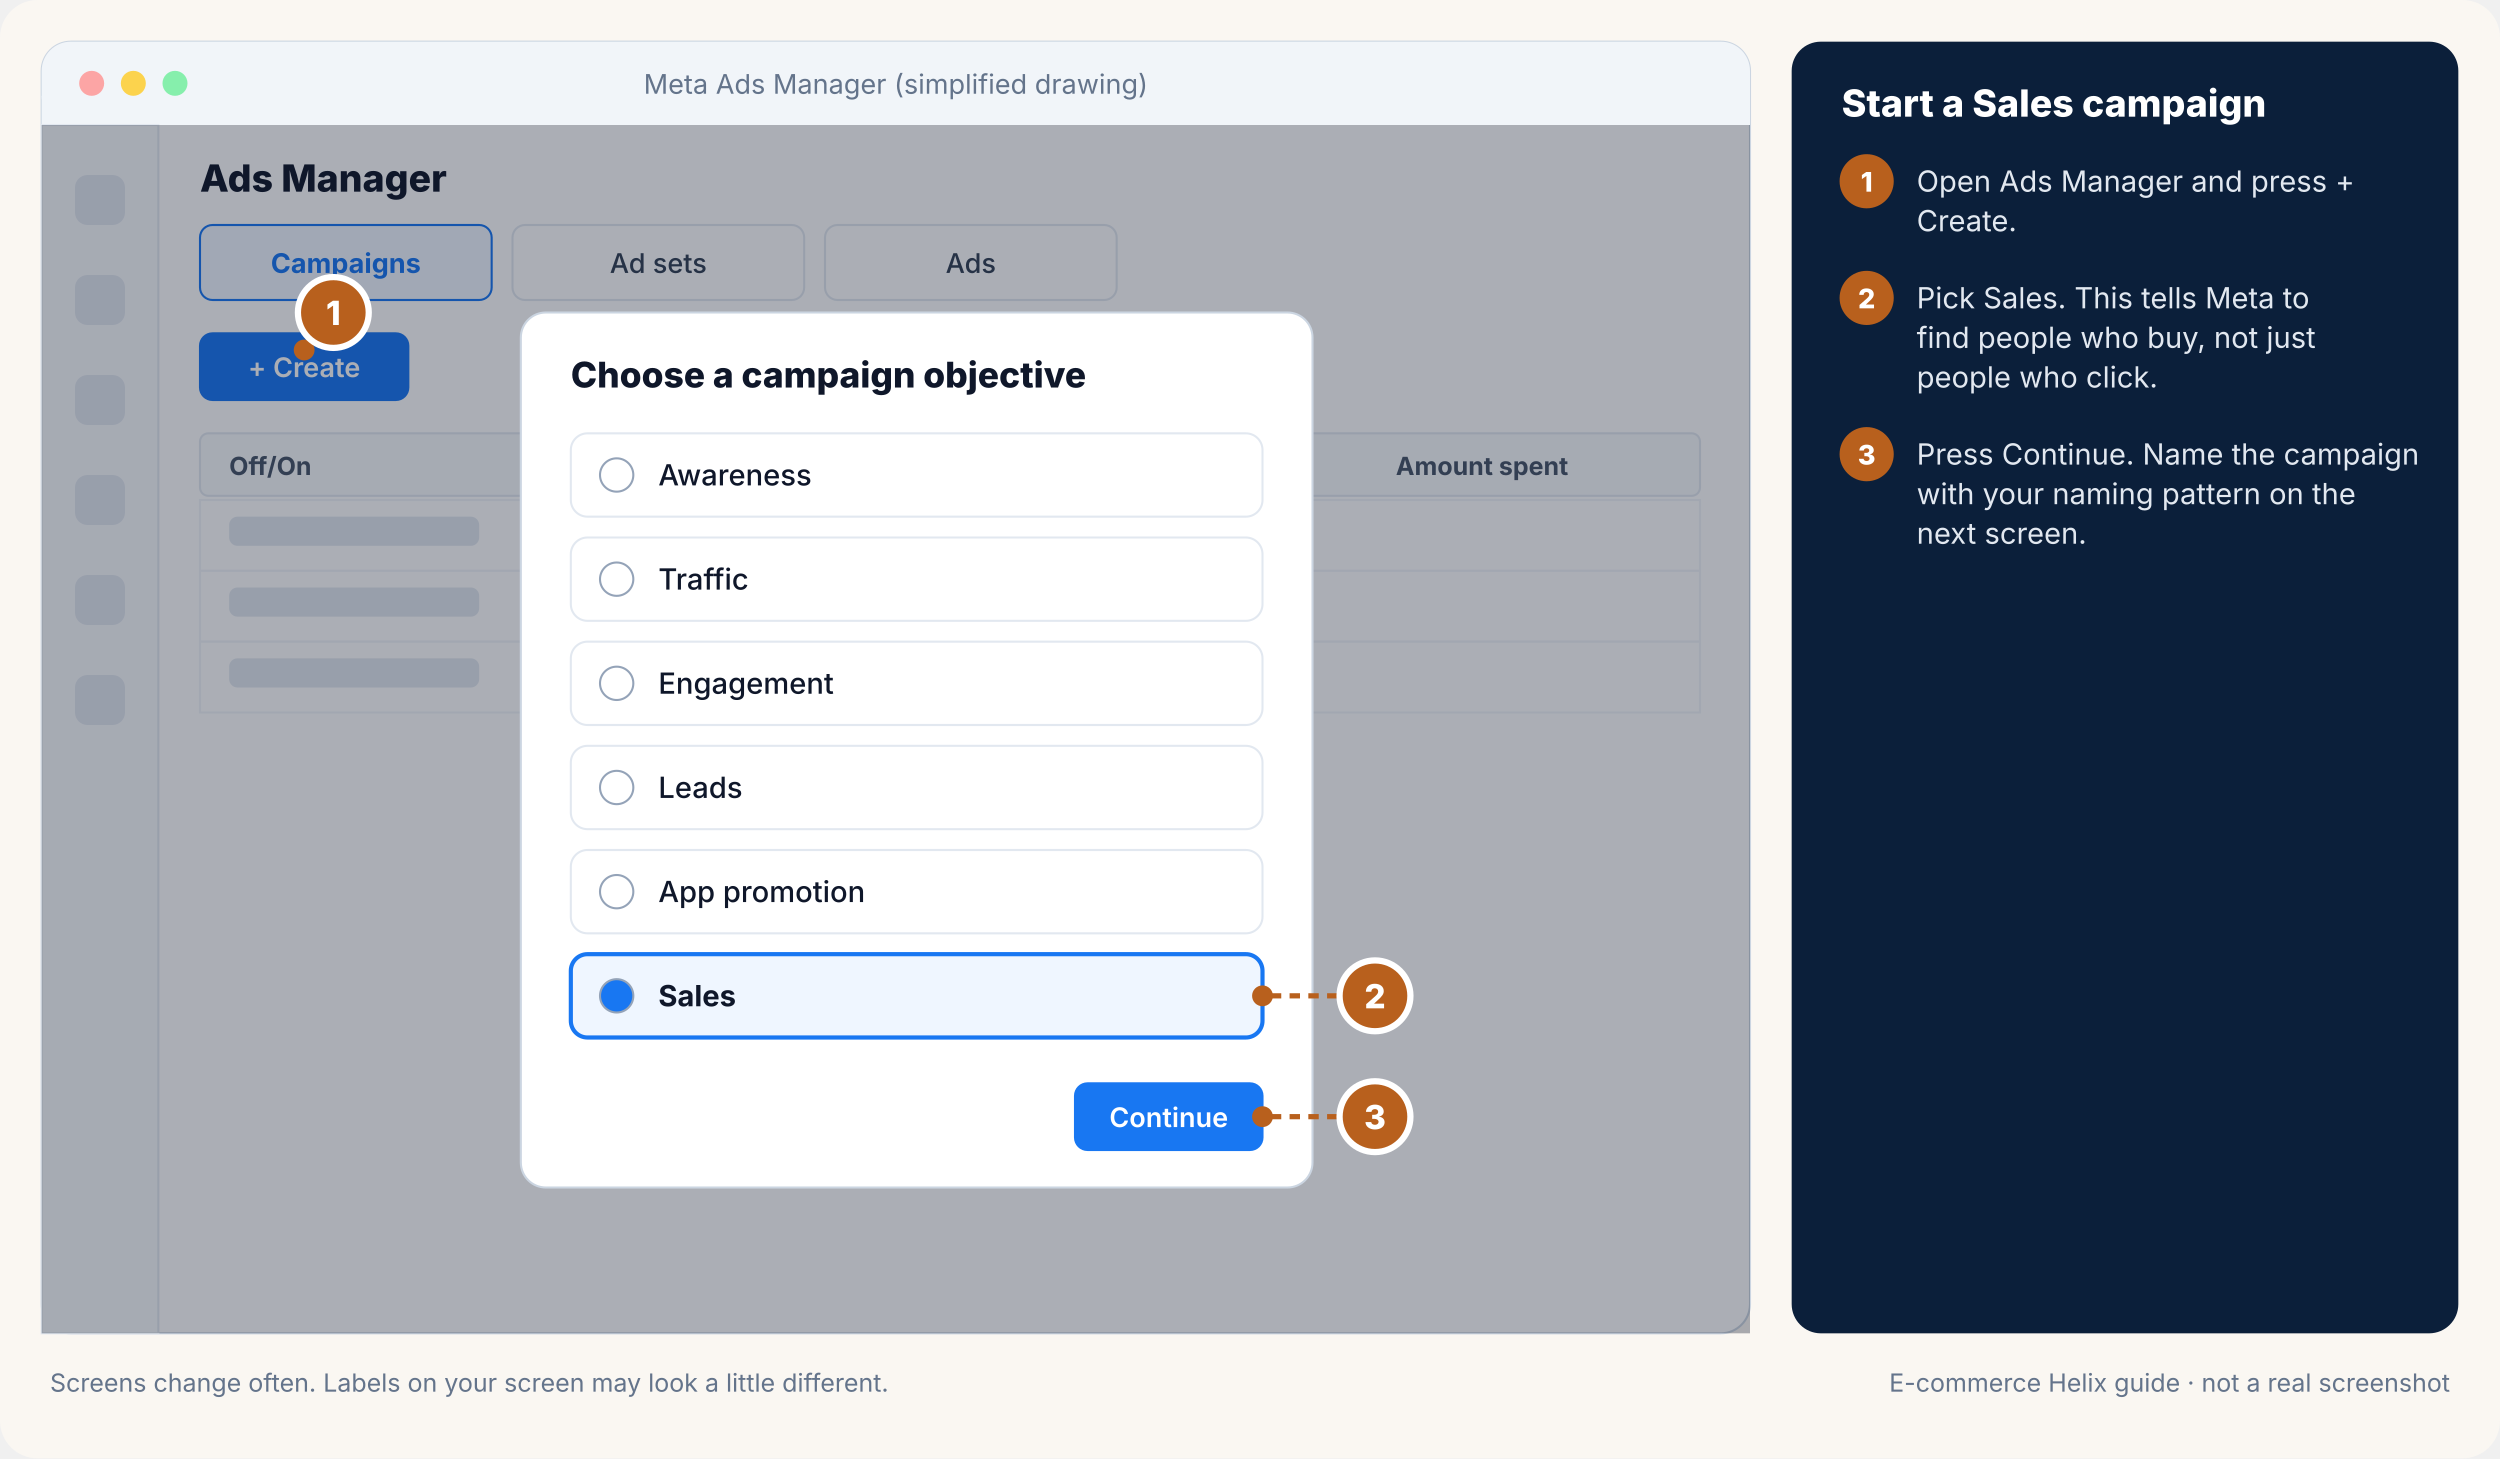
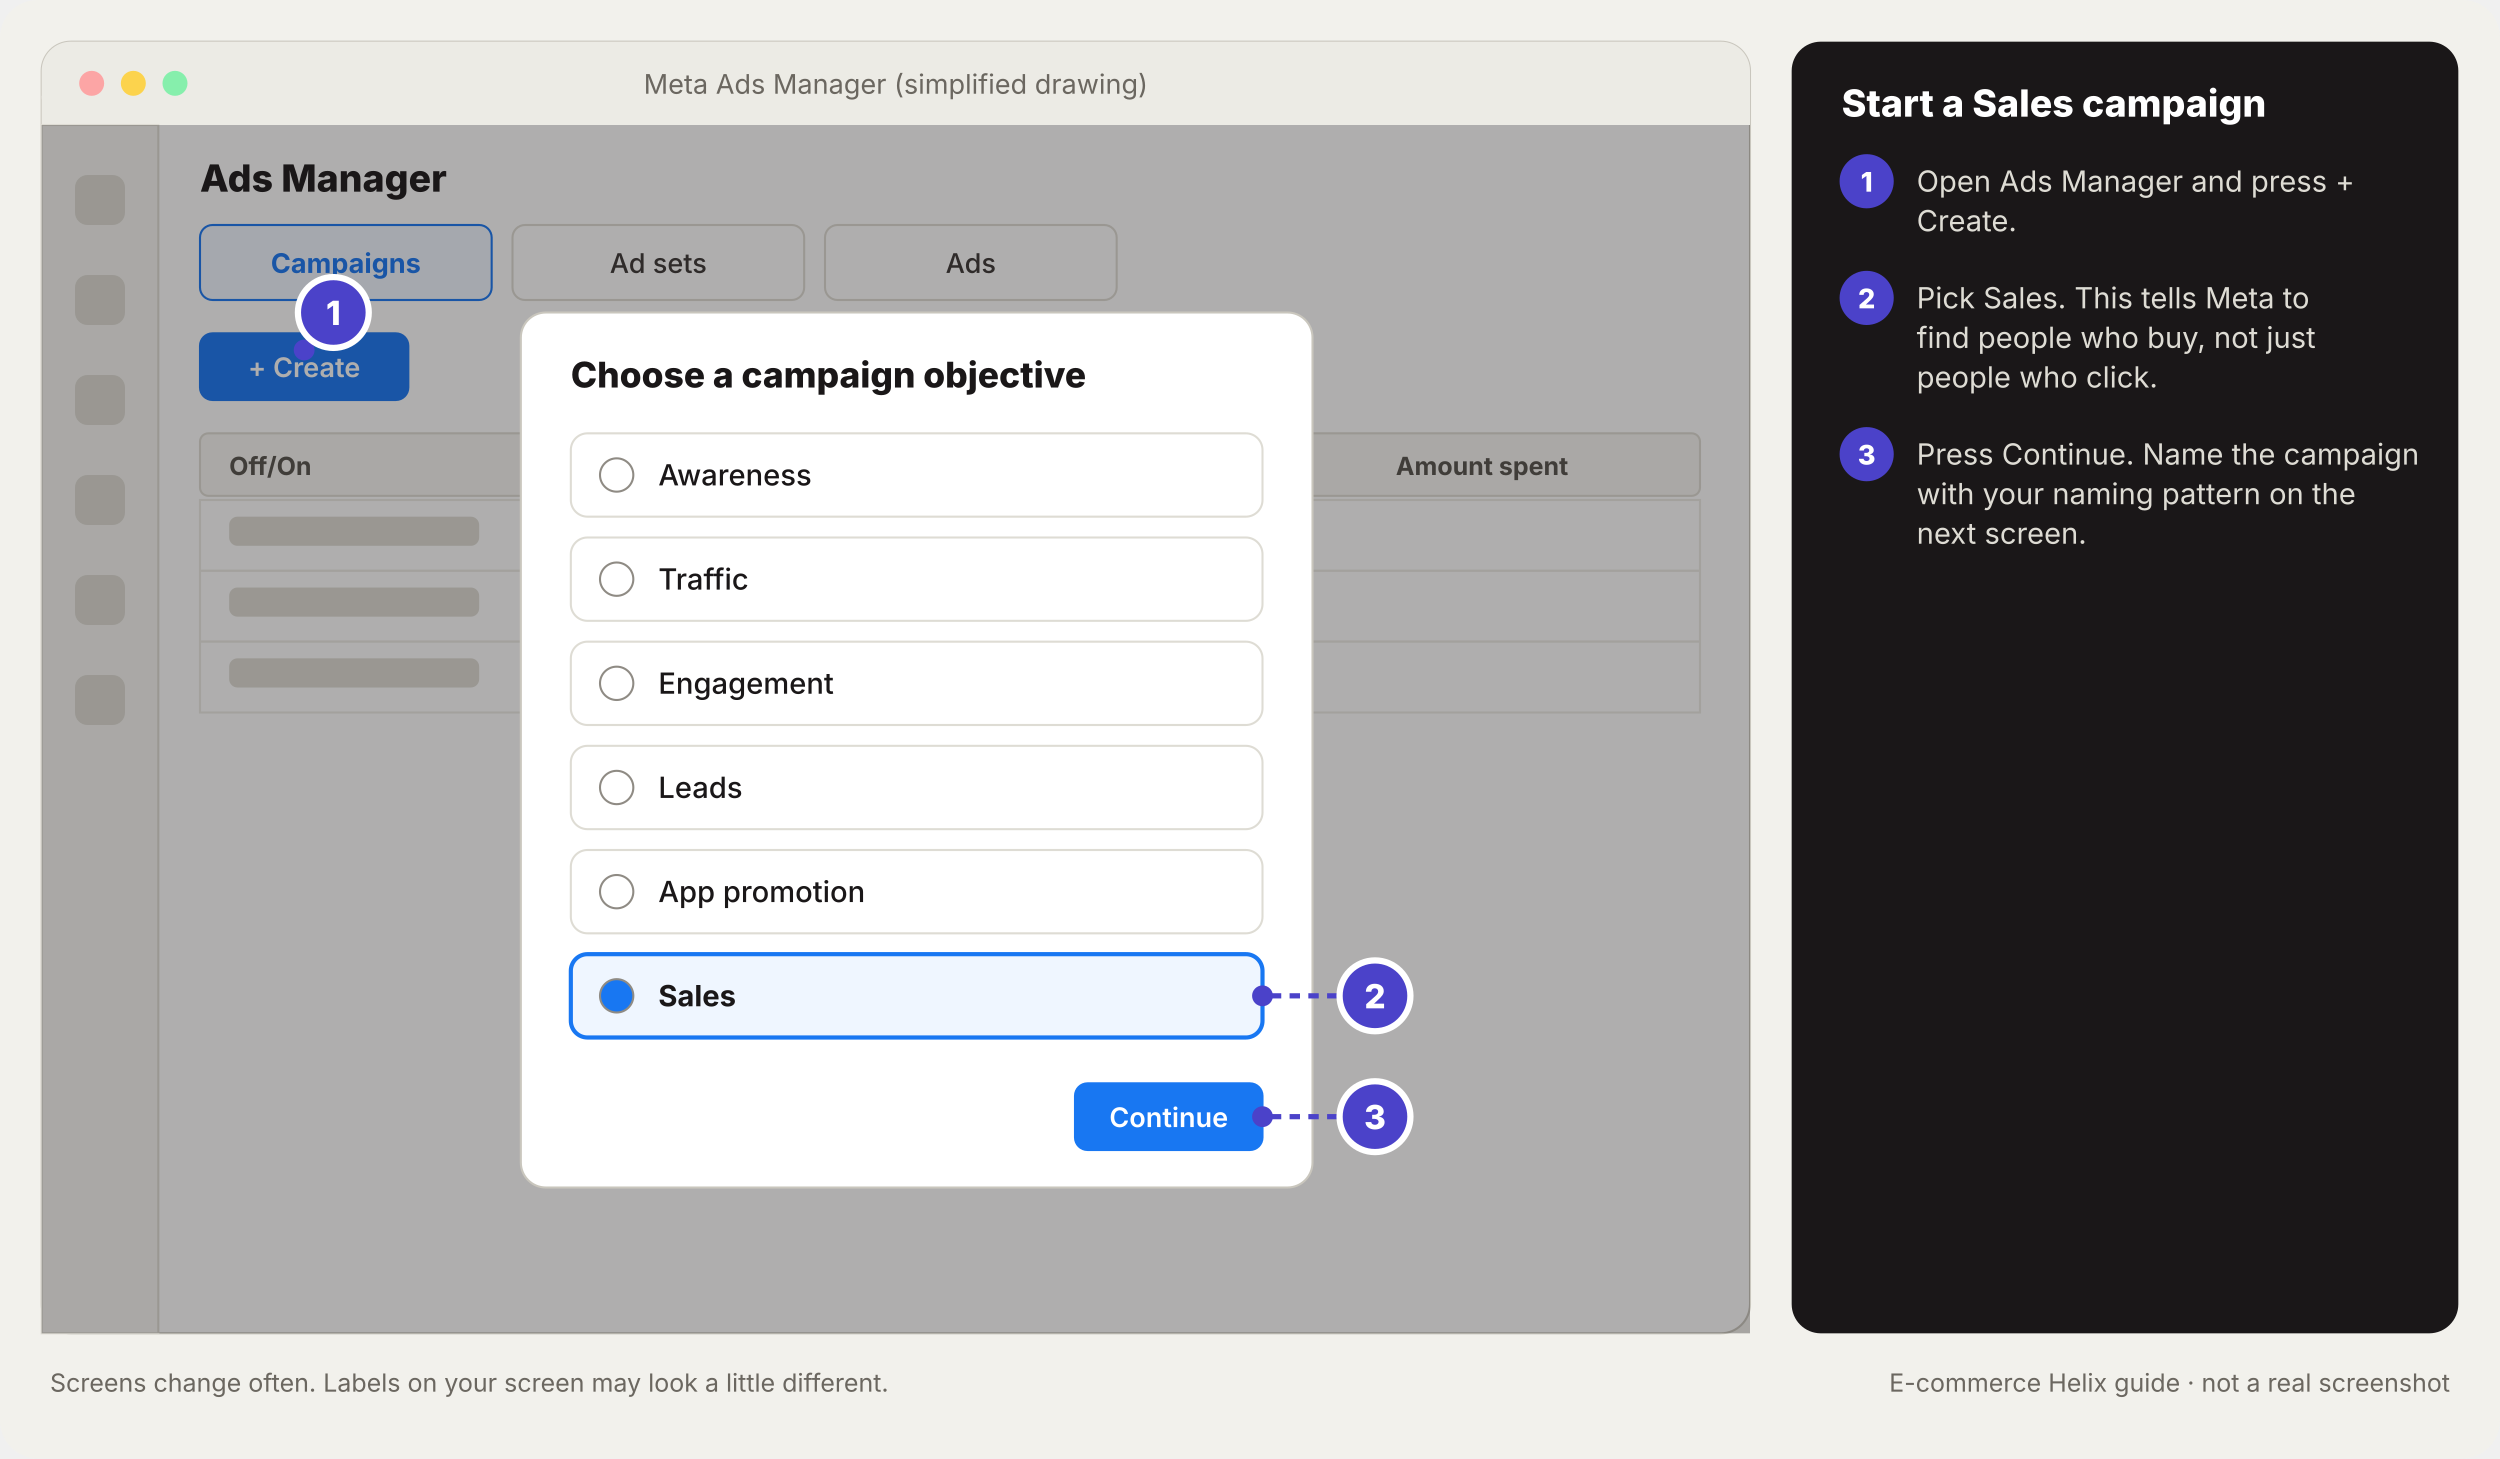
<svg xmlns="http://www.w3.org/2000/svg" viewBox="0 0 1200 700" width="1200" height="700" role="img" aria-label="Start a Sales campaign" font-family="Inter, -apple-system, Segoe UI, Roboto, Helvetica, Arial, sans-serif">
-   <rect width="1200" height="700" rx="18" fill="#faf7f2" />
-   <rect x="20" y="20" width="820" height="620" rx="14" fill="#fff" stroke="#cbd5e1" />
-   <rect x="20" y="20" width="820" height="40" rx="14" fill="#f1f5f9" />
-   <rect x="20" y="46" width="820" height="14" fill="#f1f5f9" />
+   <rect width="1200" height="700" rx="18" fill="#F2F1EC" />
+   <rect x="20" y="20" width="820" height="620" rx="14" fill="#fff" stroke="#C9C6BD" />
+   <rect x="20" y="20" width="820" height="40" rx="14" fill="#ECEBE5" />
+   <rect x="20" y="46" width="820" height="14" fill="#ECEBE5" />
  <circle cx="44" cy="40" r="6" fill="#fca5a5" />
  <circle cx="64" cy="40" r="6" fill="#fcd34d" />
  <circle cx="84" cy="40" r="6" fill="#86efac" />
-   <text x="430" y="45" font-size="13" fill="#64748b" text-anchor="middle">Meta Ads Manager (simplified drawing)</text>
-   <rect x="20" y="60" width="56" height="580" rx="0" fill="#f8fafc" stroke="#e2e8f0" stroke-width="1" />
-   <rect x="36" y="84" width="24" height="24" rx="6" fill="#e2e8f0" stroke="none" stroke-width="1" />
-   <rect x="36" y="132" width="24" height="24" rx="6" fill="#e2e8f0" stroke="none" stroke-width="1" />
-   <rect x="36" y="180" width="24" height="24" rx="6" fill="#e2e8f0" stroke="none" stroke-width="1" />
-   <rect x="36" y="228" width="24" height="24" rx="6" fill="#e2e8f0" stroke="none" stroke-width="1" />
-   <rect x="36" y="276" width="24" height="24" rx="6" fill="#e2e8f0" stroke="none" stroke-width="1" />
-   <rect x="36" y="324" width="24" height="24" rx="6" fill="#e2e8f0" stroke="none" stroke-width="1" />
-   <text x="96" y="92" font-size="18" font-weight="800" fill="#0f172a" text-anchor="start">Ads Manager</text>
+   <text x="430" y="45" font-size="13" fill="#6B6760" text-anchor="middle">Meta Ads Manager (simplified drawing)</text>
+   <rect x="20" y="60" width="56" height="580" rx="0" fill="#F7F6F2" stroke="#DEDCD4" stroke-width="1" />
+   <rect x="36" y="84" width="24" height="24" rx="6" fill="#DEDCD4" stroke="none" stroke-width="1" />
+   <rect x="36" y="132" width="24" height="24" rx="6" fill="#DEDCD4" stroke="none" stroke-width="1" />
+   <rect x="36" y="180" width="24" height="24" rx="6" fill="#DEDCD4" stroke="none" stroke-width="1" />
+   <rect x="36" y="228" width="24" height="24" rx="6" fill="#DEDCD4" stroke="none" stroke-width="1" />
+   <rect x="36" y="276" width="24" height="24" rx="6" fill="#DEDCD4" stroke="none" stroke-width="1" />
+   <rect x="36" y="324" width="24" height="24" rx="6" fill="#DEDCD4" stroke="none" stroke-width="1" />
+   <text x="96" y="92" font-size="18" font-weight="800" fill="#1A1718" text-anchor="start">Ads Manager</text>
  <rect x="96" y="108" width="140" height="36" rx="6" fill="#eff6ff" stroke="#1877f2" stroke-width="1" />
  <text x="166" y="131" font-size="13" font-weight="700" fill="#1877f2" text-anchor="middle">Campaigns</text>
-   <rect x="246" y="108" width="140" height="36" rx="6" fill="#fff" stroke="#e2e8f0" stroke-width="1" />
-   <text x="316" y="131" font-size="13" font-weight="500" fill="#334155" text-anchor="middle">Ad sets</text>
-   <rect x="396" y="108" width="140" height="36" rx="6" fill="#fff" stroke="#e2e8f0" stroke-width="1" />
-   <text x="466" y="131" font-size="13" font-weight="500" fill="#334155" text-anchor="middle">Ads</text>
+   <rect x="246" y="108" width="140" height="36" rx="6" fill="#fff" stroke="#DEDCD4" stroke-width="1" />
+   <text x="316" y="131" font-size="13" font-weight="500" fill="#3A3634" text-anchor="middle">Ad sets</text>
+   <rect x="396" y="108" width="140" height="36" rx="6" fill="#fff" stroke="#DEDCD4" stroke-width="1" />
+   <text x="466" y="131" font-size="13" font-weight="500" fill="#3A3634" text-anchor="middle">Ads</text>
  <rect x="96" y="160" width="100" height="32" rx="6" fill="#1877f2" stroke="#1877f2" stroke-width="1" />
  <text x="146.0" y="181.0" font-size="13" font-weight="600" fill="#fff" text-anchor="middle">+ Create</text>
-   <rect x="96" y="208" width="720" height="30" rx="4" fill="#f8fafc" stroke="#e2e8f0" stroke-width="1" />
-   <text x="110" y="228" font-size="12" font-weight="700" fill="#475569" text-anchor="start">Off/On</text>
-   <text x="250" y="228" font-size="12" font-weight="700" fill="#475569" text-anchor="start">Campaign</text>
-   <text x="390" y="228" font-size="12" font-weight="700" fill="#475569" text-anchor="start">Results</text>
-   <text x="530" y="228" font-size="12" font-weight="700" fill="#475569" text-anchor="start">Cost per result</text>
-   <text x="670" y="228" font-size="12" font-weight="700" fill="#475569" text-anchor="start">Amount spent</text>
-   <rect x="96" y="240" width="720" height="34" rx="0" fill="#fff" stroke="#f1f5f9" stroke-width="1" />
-   <rect x="110" y="248" width="120" height="14" rx="4" fill="#e2e8f0" stroke="none" stroke-width="1" />
-   <rect x="96" y="274" width="720" height="34" rx="0" fill="#fff" stroke="#f1f5f9" stroke-width="1" />
-   <rect x="110" y="282" width="120" height="14" rx="4" fill="#e2e8f0" stroke="none" stroke-width="1" />
-   <rect x="96" y="308" width="720" height="34" rx="0" fill="#fff" stroke="#f1f5f9" stroke-width="1" />
-   <rect x="110" y="316" width="120" height="14" rx="4" fill="#e2e8f0" stroke="none" stroke-width="1" />
-   <rect x="20" y="60" width="820" height="580" fill="#0f172a" opacity="0.35" />
-   <rect x="250" y="150" width="380" height="420" rx="12" fill="#fff" stroke="#cbd5e1" stroke-width="1" />
-   <text x="274" y="186" font-size="17" font-weight="800" fill="#0f172a" text-anchor="start">Choose a campaign objective</text>
-   <rect x="274" y="208" width="332" height="40" rx="8" fill="#fff" stroke="#e2e8f0" stroke-width="1" />
-   <circle cx="296" cy="228" r="8" fill="#fff" stroke="#94a3b8" />
-   <text x="316" y="233" font-size="14" font-weight="500" fill="#0f172a" text-anchor="start">Awareness</text>
-   <rect x="274" y="258" width="332" height="40" rx="8" fill="#fff" stroke="#e2e8f0" stroke-width="1" />
-   <circle cx="296" cy="278" r="8" fill="#fff" stroke="#94a3b8" />
-   <text x="316" y="283" font-size="14" font-weight="500" fill="#0f172a" text-anchor="start">Traffic</text>
-   <rect x="274" y="308" width="332" height="40" rx="8" fill="#fff" stroke="#e2e8f0" stroke-width="1" />
-   <circle cx="296" cy="328" r="8" fill="#fff" stroke="#94a3b8" />
-   <text x="316" y="333" font-size="14" font-weight="500" fill="#0f172a" text-anchor="start">Engagement</text>
-   <rect x="274" y="358" width="332" height="40" rx="8" fill="#fff" stroke="#e2e8f0" stroke-width="1" />
-   <circle cx="296" cy="378" r="8" fill="#fff" stroke="#94a3b8" />
-   <text x="316" y="383" font-size="14" font-weight="500" fill="#0f172a" text-anchor="start">Leads</text>
-   <rect x="274" y="408" width="332" height="40" rx="8" fill="#fff" stroke="#e2e8f0" stroke-width="1" />
-   <circle cx="296" cy="428" r="8" fill="#fff" stroke="#94a3b8" />
-   <text x="316" y="433" font-size="14" font-weight="500" fill="#0f172a" text-anchor="start">App promotion</text>
+   <rect x="96" y="208" width="720" height="30" rx="4" fill="#F7F6F2" stroke="#DEDCD4" stroke-width="1" />
+   <text x="110" y="228" font-size="12" font-weight="700" fill="#55514C" text-anchor="start">Off/On</text>
+   <text x="250" y="228" font-size="12" font-weight="700" fill="#55514C" text-anchor="start">Campaign</text>
+   <text x="390" y="228" font-size="12" font-weight="700" fill="#55514C" text-anchor="start">Results</text>
+   <text x="530" y="228" font-size="12" font-weight="700" fill="#55514C" text-anchor="start">Cost per result</text>
+   <text x="670" y="228" font-size="12" font-weight="700" fill="#55514C" text-anchor="start">Amount spent</text>
+   <rect x="96" y="240" width="720" height="34" rx="0" fill="#fff" stroke="#ECEBE5" stroke-width="1" />
+   <rect x="110" y="248" width="120" height="14" rx="4" fill="#DEDCD4" stroke="none" stroke-width="1" />
+   <rect x="96" y="274" width="720" height="34" rx="0" fill="#fff" stroke="#ECEBE5" stroke-width="1" />
+   <rect x="110" y="282" width="120" height="14" rx="4" fill="#DEDCD4" stroke="none" stroke-width="1" />
+   <rect x="96" y="308" width="720" height="34" rx="0" fill="#fff" stroke="#ECEBE5" stroke-width="1" />
+   <rect x="110" y="316" width="120" height="14" rx="4" fill="#DEDCD4" stroke="none" stroke-width="1" />
+   <rect x="20" y="60" width="820" height="580" fill="#1A1718" opacity="0.35" />
+   <rect x="250" y="150" width="380" height="420" rx="12" fill="#fff" stroke="#C9C6BD" stroke-width="1" />
+   <text x="274" y="186" font-size="17" font-weight="800" fill="#1A1718" text-anchor="start">Choose a campaign objective</text>
+   <rect x="274" y="208" width="332" height="40" rx="8" fill="#fff" stroke="#DEDCD4" stroke-width="1" />
+   <circle cx="296" cy="228" r="8" fill="#fff" stroke="#8F8B84" />
+   <text x="316" y="233" font-size="14" font-weight="500" fill="#1A1718" text-anchor="start">Awareness</text>
+   <rect x="274" y="258" width="332" height="40" rx="8" fill="#fff" stroke="#DEDCD4" stroke-width="1" />
+   <circle cx="296" cy="278" r="8" fill="#fff" stroke="#8F8B84" />
+   <text x="316" y="283" font-size="14" font-weight="500" fill="#1A1718" text-anchor="start">Traffic</text>
+   <rect x="274" y="308" width="332" height="40" rx="8" fill="#fff" stroke="#DEDCD4" stroke-width="1" />
+   <circle cx="296" cy="328" r="8" fill="#fff" stroke="#8F8B84" />
+   <text x="316" y="333" font-size="14" font-weight="500" fill="#1A1718" text-anchor="start">Engagement</text>
+   <rect x="274" y="358" width="332" height="40" rx="8" fill="#fff" stroke="#DEDCD4" stroke-width="1" />
+   <circle cx="296" cy="378" r="8" fill="#fff" stroke="#8F8B84" />
+   <text x="316" y="383" font-size="14" font-weight="500" fill="#1A1718" text-anchor="start">Leads</text>
+   <rect x="274" y="408" width="332" height="40" rx="8" fill="#fff" stroke="#DEDCD4" stroke-width="1" />
+   <circle cx="296" cy="428" r="8" fill="#fff" stroke="#8F8B84" />
+   <text x="316" y="433" font-size="14" font-weight="500" fill="#1A1718" text-anchor="start">App promotion</text>
  <rect x="274" y="458" width="332" height="40" rx="8" fill="#eff6ff" stroke="#1877f2" stroke-width="2" />
-   <circle cx="296" cy="478" r="8" fill="#1877f2" stroke="#94a3b8" />
-   <text x="316" y="483" font-size="14" font-weight="700" fill="#0f172a" text-anchor="start">Sales</text>
+   <circle cx="296" cy="478" r="8" fill="#1877f2" stroke="#8F8B84" />
+   <text x="316" y="483" font-size="14" font-weight="700" fill="#1A1718" text-anchor="start">Sales</text>
  <rect x="516" y="520" width="90" height="32" rx="6" fill="#1877f2" stroke="#1877f2" stroke-width="1" />
  <text x="561.0" y="541.0" font-size="13" font-weight="600" fill="#fff" text-anchor="middle">Continue</text>
-   <line x1="160" y1="150" x2="146" y2="168" stroke="#b8601d" stroke-width="2.5" stroke-dasharray="5 4" />
-   <circle cx="146" cy="168" r="5" fill="#b8601d" />
-   <circle cx="160" cy="150" r="17" fill="#b8601d" stroke="#fff" stroke-width="3" />
+   <line x1="160" y1="150" x2="146" y2="168" stroke="#4B42C9" stroke-width="2.5" stroke-dasharray="5 4" />
+   <circle cx="146" cy="168" r="5" fill="#4B42C9" />
+   <circle cx="160" cy="150" r="17" fill="#4B42C9" stroke="#fff" stroke-width="3" />
  <text x="160" y="156" font-size="16" font-weight="800" fill="#fff" text-anchor="middle">1</text>
-   <line x1="660" y1="478" x2="606" y2="478" stroke="#b8601d" stroke-width="2.5" stroke-dasharray="5 4" />
-   <circle cx="606" cy="478" r="5" fill="#b8601d" />
-   <circle cx="660" cy="478" r="17" fill="#b8601d" stroke="#fff" stroke-width="3" />
+   <line x1="660" y1="478" x2="606" y2="478" stroke="#4B42C9" stroke-width="2.5" stroke-dasharray="5 4" />
+   <circle cx="606" cy="478" r="5" fill="#4B42C9" />
+   <circle cx="660" cy="478" r="17" fill="#4B42C9" stroke="#fff" stroke-width="3" />
  <text x="660" y="484" font-size="16" font-weight="800" fill="#fff" text-anchor="middle">2</text>
-   <line x1="660" y1="536" x2="606" y2="536" stroke="#b8601d" stroke-width="2.5" stroke-dasharray="5 4" />
-   <circle cx="606" cy="536" r="5" fill="#b8601d" />
-   <circle cx="660" cy="536" r="17" fill="#b8601d" stroke="#fff" stroke-width="3" />
+   <line x1="660" y1="536" x2="606" y2="536" stroke="#4B42C9" stroke-width="2.5" stroke-dasharray="5 4" />
+   <circle cx="606" cy="536" r="5" fill="#4B42C9" />
+   <circle cx="660" cy="536" r="17" fill="#4B42C9" stroke="#fff" stroke-width="3" />
  <text x="660" y="542" font-size="16" font-weight="800" fill="#fff" text-anchor="middle">3</text>
-   <rect x="860" y="20" width="320" height="620" rx="14" fill="#0b1f3a" />
+   <rect x="860" y="20" width="320" height="620" rx="14" fill="#1A1718" />
  <text x="884" y="56" font-size="18" font-weight="800" fill="#fff">Start a Sales campaign</text>
-   <circle cx="896" cy="87" r="13" fill="#b8601d" />
+   <circle cx="896" cy="87" r="13" fill="#4B42C9" />
  <text x="896" y="92" font-size="13" font-weight="800" fill="#fff" text-anchor="middle">1</text>
-   <text x="920" y="92" font-size="14" fill="#e2e8f0">Open Ads Manager and press +</text>
-   <text x="920" y="111" font-size="14" fill="#e2e8f0">Create.</text>
-   <circle cx="896" cy="143" r="13" fill="#b8601d" />
+   <text x="920" y="92" font-size="14" fill="#DEDCD4">Open Ads Manager and press +</text>
+   <text x="920" y="111" font-size="14" fill="#DEDCD4">Create.</text>
+   <circle cx="896" cy="143" r="13" fill="#4B42C9" />
  <text x="896" y="148" font-size="13" font-weight="800" fill="#fff" text-anchor="middle">2</text>
-   <text x="920" y="148" font-size="14" fill="#e2e8f0">Pick Sales. This tells Meta to</text>
-   <text x="920" y="167" font-size="14" fill="#e2e8f0">find people who buy, not just</text>
-   <text x="920" y="186" font-size="14" fill="#e2e8f0">people who click.</text>
-   <circle cx="896" cy="218" r="13" fill="#b8601d" />
+   <text x="920" y="148" font-size="14" fill="#DEDCD4">Pick Sales. This tells Meta to</text>
+   <text x="920" y="167" font-size="14" fill="#DEDCD4">find people who buy, not just</text>
+   <text x="920" y="186" font-size="14" fill="#DEDCD4">people who click.</text>
+   <circle cx="896" cy="218" r="13" fill="#4B42C9" />
  <text x="896" y="223" font-size="13" font-weight="800" fill="#fff" text-anchor="middle">3</text>
-   <text x="920" y="223" font-size="14" fill="#e2e8f0">Press Continue. Name the campaign</text>
-   <text x="920" y="242" font-size="14" fill="#e2e8f0">with your naming pattern on the</text>
-   <text x="920" y="261" font-size="14" fill="#e2e8f0">next screen.</text>
-   <text x="24" y="668" font-size="12" fill="#64748b">Screens change often. Labels on your screen may look a little different.</text>
-   <text x="1176" y="668" font-size="12" fill="#64748b" text-anchor="end">E-commerce Helix guide · not a real screenshot</text>
+   <text x="920" y="223" font-size="14" fill="#DEDCD4">Press Continue. Name the campaign</text>
+   <text x="920" y="242" font-size="14" fill="#DEDCD4">with your naming pattern on the</text>
+   <text x="920" y="261" font-size="14" fill="#DEDCD4">next screen.</text>
+   <text x="24" y="668" font-size="12" fill="#6B6760">Screens change often. Labels on your screen may look a little different.</text>
+   <text x="1176" y="668" font-size="12" fill="#6B6760" text-anchor="end">E-commerce Helix guide · not a real screenshot</text>
</svg>
